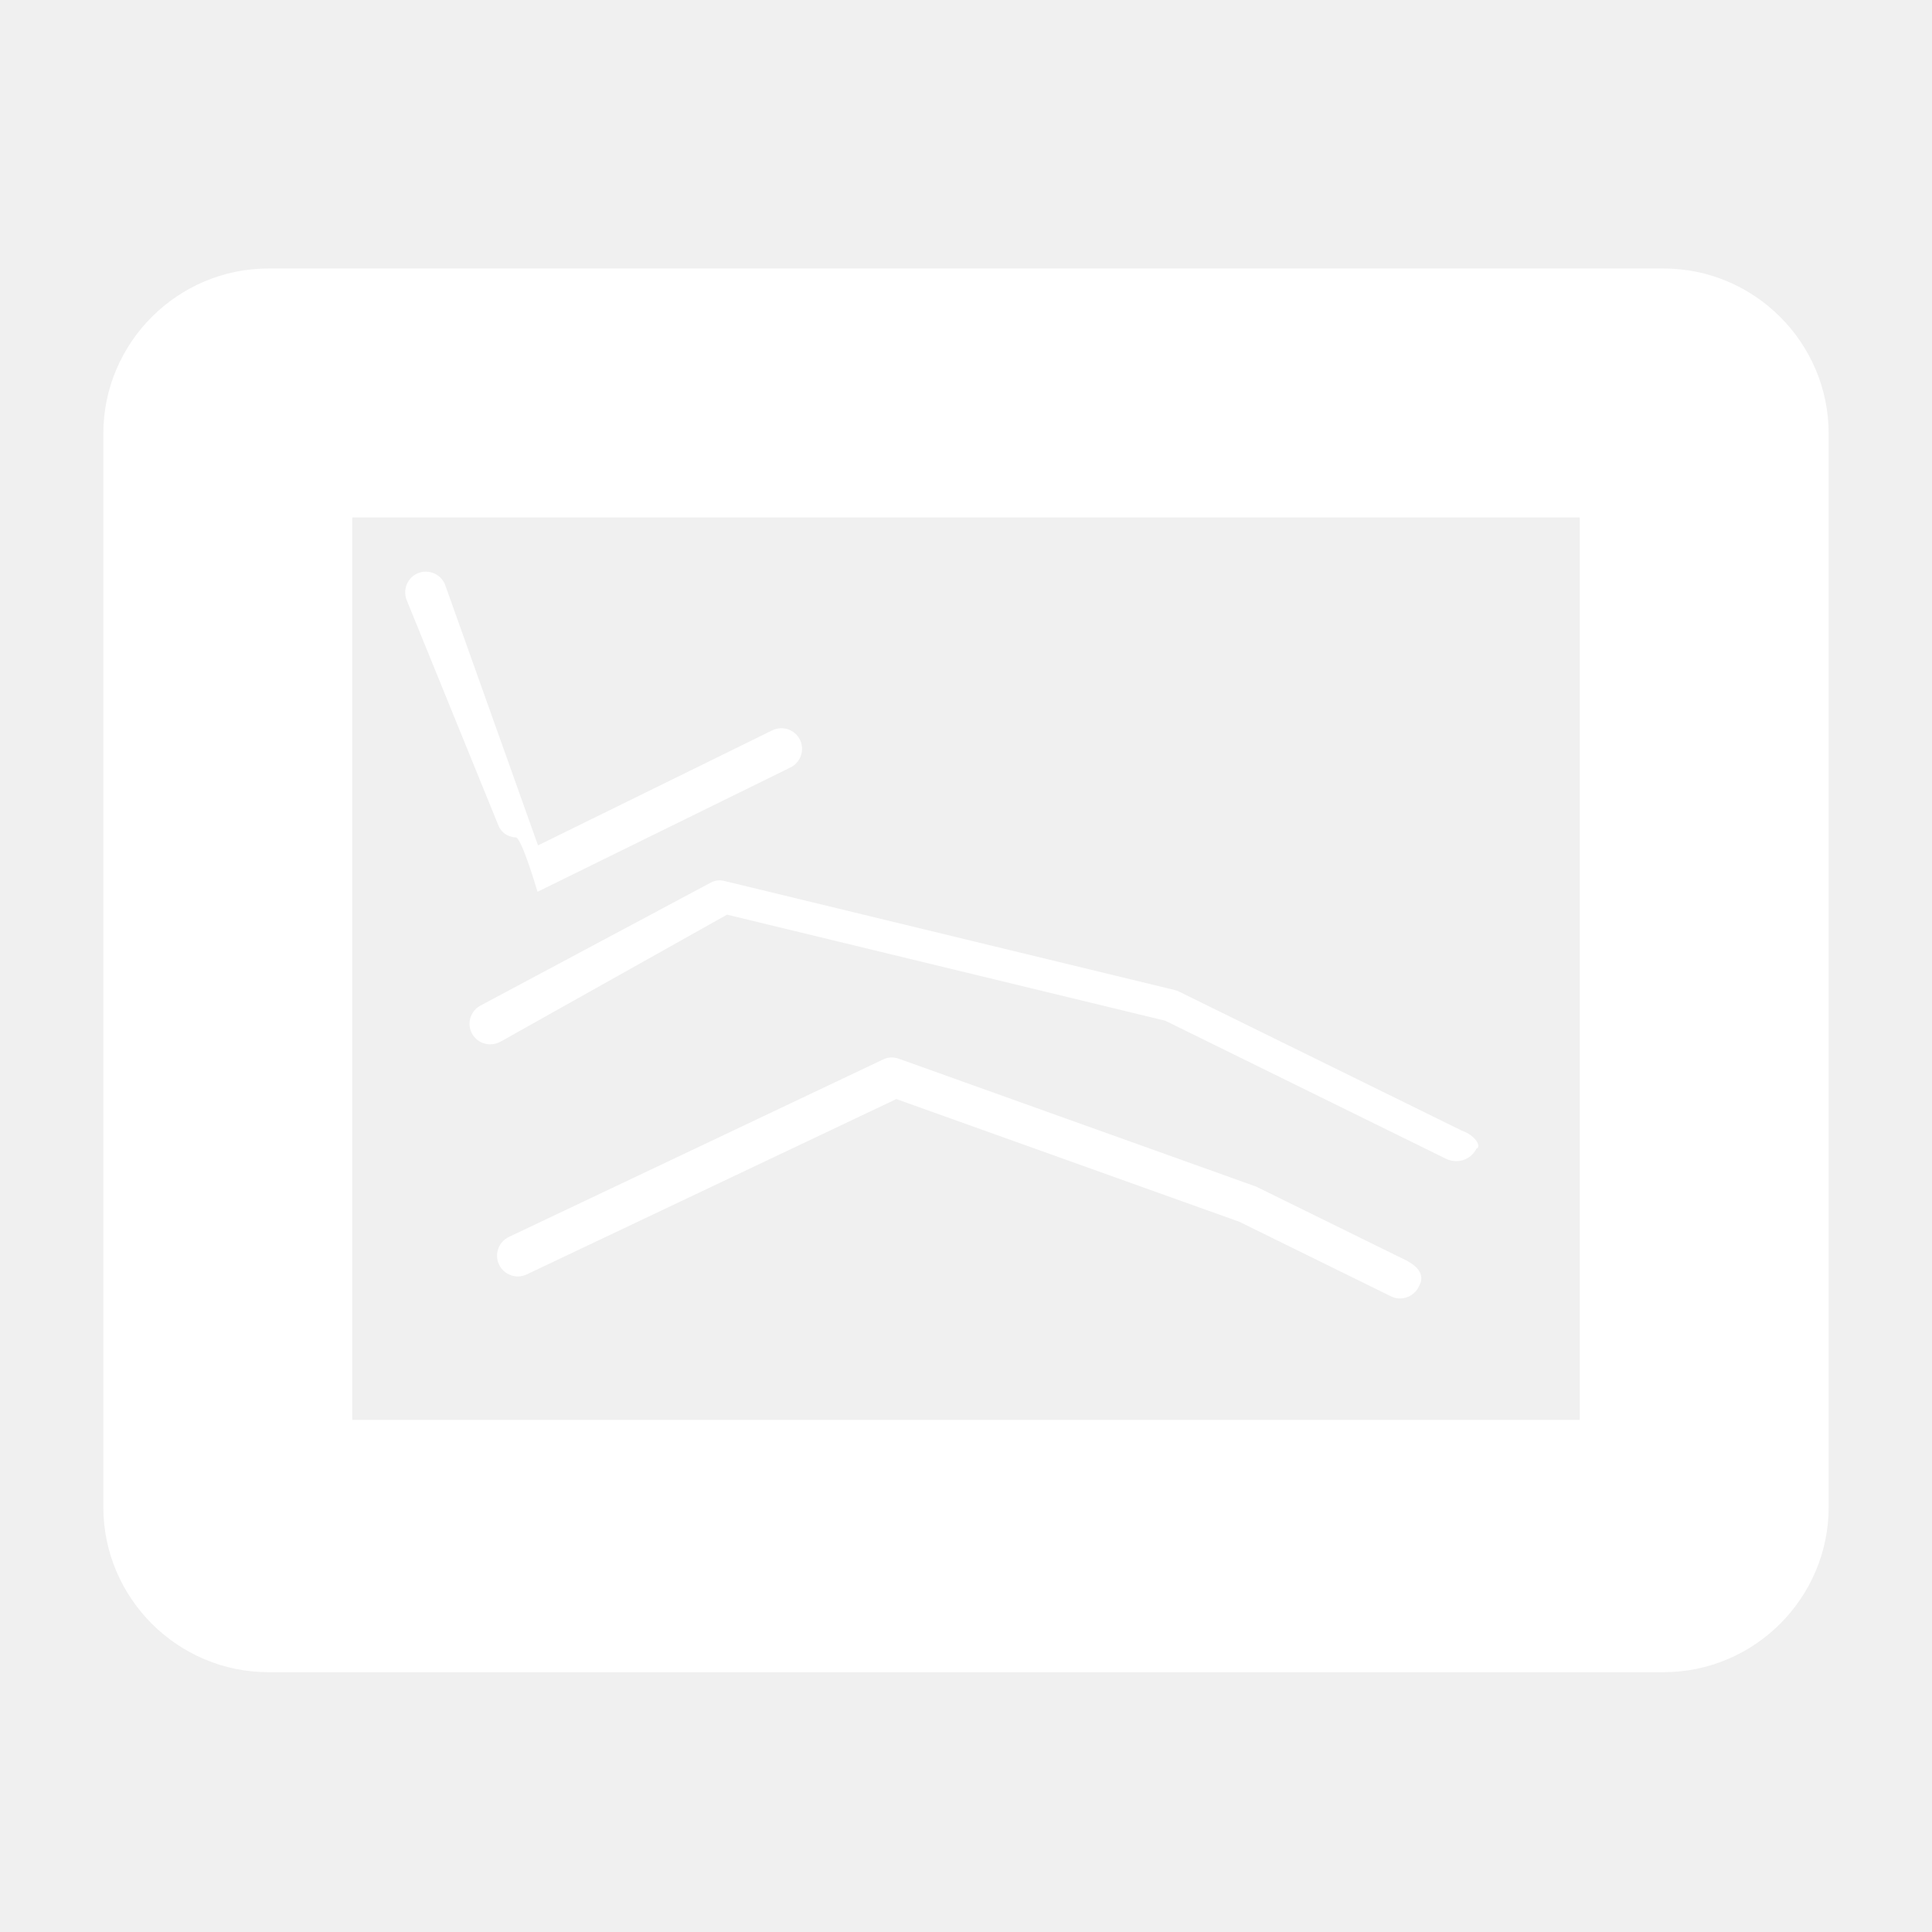
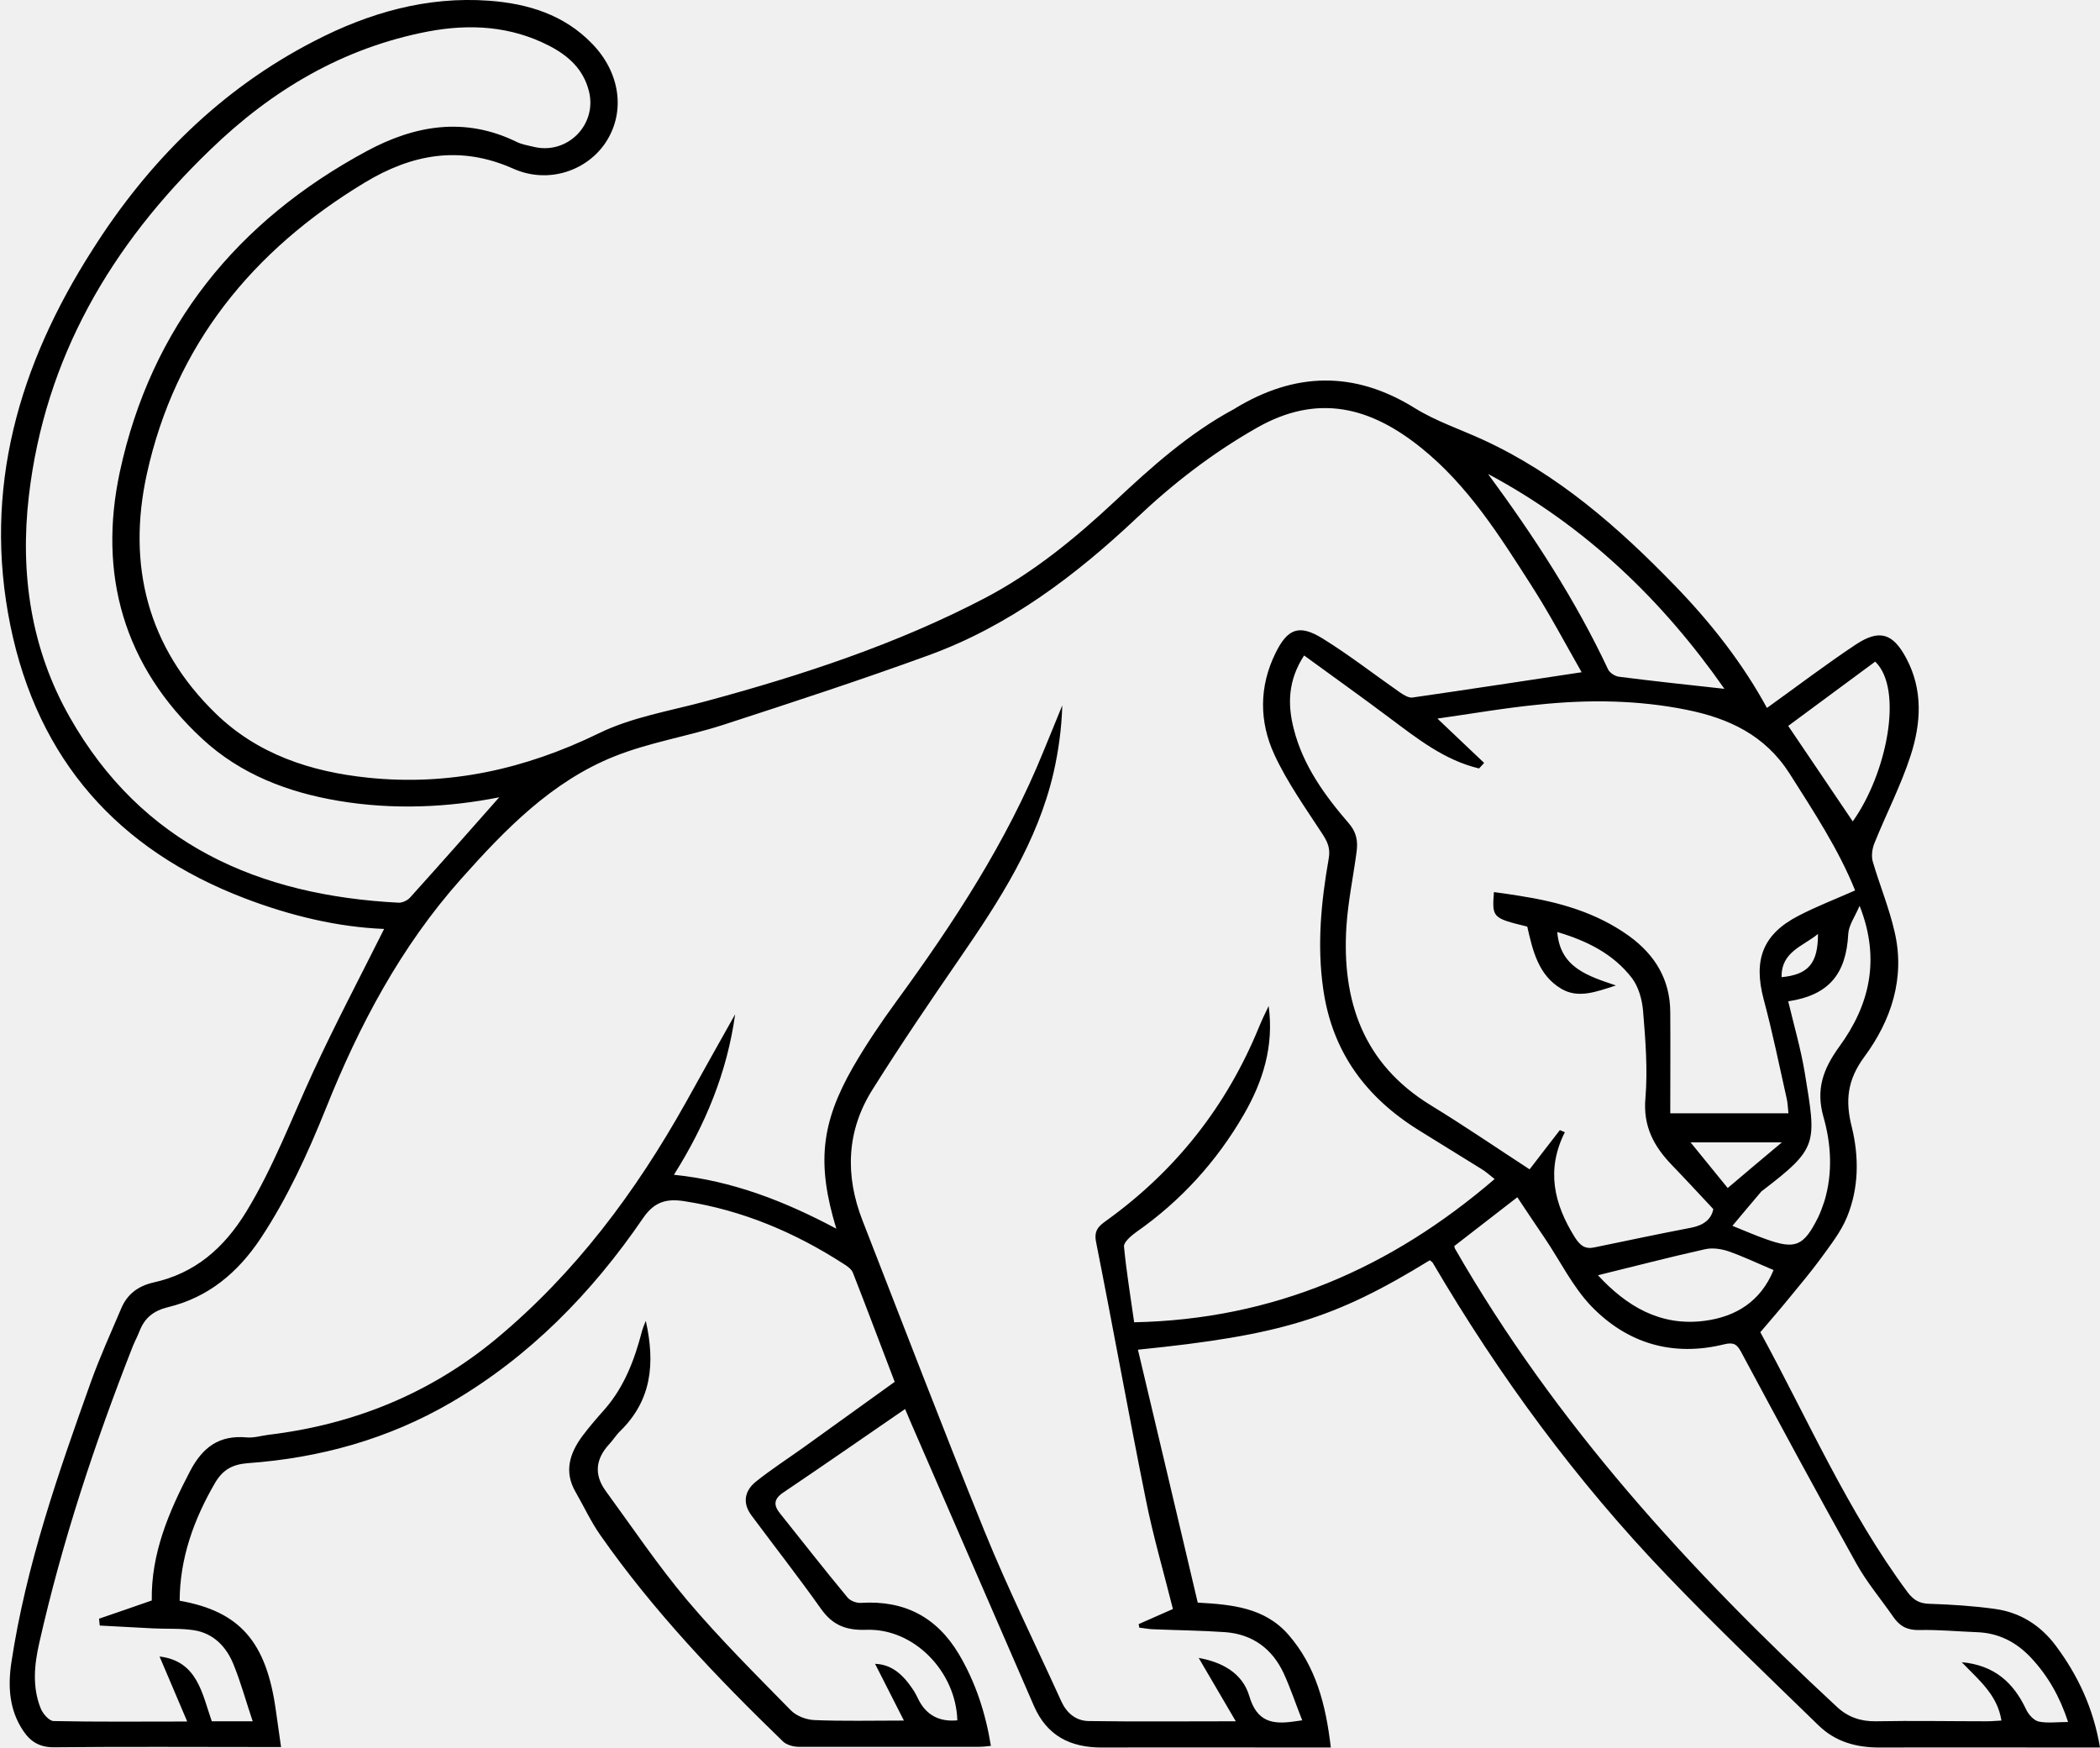
- <svg xmlns="http://www.w3.org/2000/svg" viewBox="0 0 224.94 224.94">
+ <svg xmlns="http://www.w3.org/2000/svg" id="Capa_2" data-name="Capa 2" viewBox="0 0 88.84 73.94">
  <defs>
    <style>
      .cls-1 {
-         fill: #fff;
        stroke-width: 0px;
      }
    </style>
  </defs>
-   <g>
-     <path class="cls-1" d="M193.68,31.26H31.26c-10.59,0-19.23,8.64-19.23,19.23v124.97c0,10.59,8.64,19.23,19.23,19.23H193.68       c10.59,0,19.23-8.64,19.23-19.23V50.49C212.91,39.9,204.27,31.26,193.68,31.26z M183.93,165.31H41.01V60.24h142.92V165.31z" />
-     <path class="cls-1" d="M62.58,103.83l29.46-14.48c1.19-0.59,1.68-2.03,1.1-3.22c-0.59-1.19-2.03-1.68-3.22-1.1l-27.28,13.4       L51.81,68.05c-0.5-1.23-1.91-1.81-3.14-1.32c-1.23,0.5-1.81,1.91-1.32,3.14l10.68,26.24c0.13,0.32,0.33,0.61,0.59,0.83       c0.26,0.23,0.58,0.39,0.92,0.48c0.17,0.05,0.34,0.08,0.51,0.08C60.74,97.51,62.58,103.83,62.58,103.83z" />
-     <path class="cls-1" d="M170.18,131.63l-32.89-16.17c-0.18-0.09-0.36-0.15-0.55-0.2l-52.45-12.7       c-0.54-0.13-1.1-0.05-1.57,0.22L55.9,117.1c-1.16,0.65-1.57,2.11-0.93,3.27c0.44,0.78,1.25,1.22,2.1,1.22       c0.4,0,0.8-0.1,1.17-0.29l26.41-14.81l51.02,12.35l32.7,16.08c0.38,0.19,0.79,0.27,1.2,0.27c0.96,0,1.88-0.54,2.33-1.46       C172.5,133.54,171.87,132.23,170.18,131.63z" />
-     <path class="cls-1" d="M163.65,146.71l-17.39-8.55l-41.63-14.9c-0.29-0.1-0.6-0.15-0.9-0.14c-0.3,0.01-0.6,0.09-0.88,0.22       l-43.59,20.67c-1.21,0.57-1.73,2.01-1.16,3.22c0.58,1.21,2.02,1.72,3.22,1.15l43.04-20.42l39.94,14.29l17.67,8.69       c0.33,0.16,0.68,0.24,1.02,0.24c0.95,0,1.86-0.56,2.25-1.49C165.91,148.49,165.14,147.45,163.65,146.71z" />
+   <g id="Capa_1-2" data-name="Capa 1">
+     <path class="cls-1" d="m60.48,53.32c-4.02,2.47-6.31,3.17-12.34,3.78.85,3.58,1.69,7.13,2.53,10.7,1.45.08,2.83.21,3.83,1.35,1.17,1.34,1.59,2.97,1.8,4.78-.25,0-.47,0-.69,0-3,0-6-.01-9,0-1.34,0-2.32-.5-2.87-1.76-1.74-4.01-3.48-8.02-5.23-12.04-.08-.19-.16-.37-.22-.52-1.73,1.19-3.43,2.37-5.15,3.53-.42.28-.42.55-.13.9.95,1.19,1.88,2.38,2.85,3.55.12.14.39.24.58.22,1.81-.11,3.18.59,4.12,2.16.71,1.2,1.13,2.48,1.36,3.89-.18.02-.34.04-.5.04-2.54,0-5.09,0-7.63,0-.22,0-.51-.08-.66-.22-2.8-2.71-5.49-5.53-7.73-8.73-.4-.57-.7-1.22-1.05-1.83-.5-.86-.25-1.64.29-2.37.3-.4.63-.78.96-1.15.82-.95,1.25-2.09,1.56-3.29.03-.11.07-.21.16-.43.41,1.83.23,3.37-1.07,4.65-.18.17-.31.39-.48.57-.57.62-.65,1.28-.15,1.97,1.14,1.56,2.22,3.17,3.46,4.64,1.37,1.62,2.88,3.12,4.37,4.64.24.25.67.41,1.02.42,1.2.05,2.41.02,3.77.02-.44-.87-.84-1.65-1.22-2.4.58.02,1.07.31,1.55,1.01.11.15.2.32.28.49q.5,1,1.65.89c-.06-2.06-1.83-3.9-3.85-3.83-.87.03-1.43-.2-1.92-.89-.95-1.34-1.96-2.63-2.94-3.95-.4-.54-.28-1.05.19-1.43.65-.52,1.35-.97,2.02-1.45,1.28-.92,2.56-1.84,3.85-2.77-.62-1.61-1.18-3.12-1.77-4.62-.06-.15-.24-.28-.39-.37-2.06-1.33-4.28-2.27-6.72-2.65-.75-.12-1.28,0-1.77.72-2.16,3.16-4.8,5.86-8.13,7.8-2.65,1.54-5.53,2.34-8.58,2.56-.64.05-1.05.26-1.39.83-.9,1.55-1.49,3.18-1.5,4.99,2.55.45,3.67,1.74,4.07,4.64.07.49.14.99.22,1.55h-.62c-3,0-6-.02-9,.01-.61,0-.99-.25-1.29-.7-.59-.88-.65-1.87-.5-2.88.62-4.11,1.98-8,3.37-11.89.38-1.05.84-2.07,1.28-3.1.25-.59.7-.94,1.35-1.09,1.77-.39,2.99-1.45,3.94-3,1.15-1.89,1.92-3.95,2.84-5.94.94-2.03,1.98-4,2.99-6.02-1.98-.08-3.96-.56-5.88-1.29-5.38-2.05-8.77-5.87-9.93-11.54-1.18-5.79.36-11.04,3.47-15.9C6.26,6.86,9.32,3.78,13.31,1.73,15.61.54,18.06-.16,20.68.03c1.65.12,3.19.59,4.38,1.83,1.17,1.21,1.4,2.84.6,4.11-.78,1.24-2.45,1.84-3.96,1.16-2.25-1-4.3-.6-6.28.6-4.73,2.86-8.01,6.87-9.21,12.33-.84,3.84.03,7.33,2.92,10.13,1.77,1.72,4.02,2.46,6.43,2.71,3.44.36,6.66-.36,9.78-1.88,1.39-.68,2.99-.94,4.51-1.35,4.07-1.1,8.07-2.41,11.82-4.37,2.04-1.07,3.81-2.52,5.49-4.09,1.55-1.45,3.13-2.87,5.02-3.89.02,0,.04-.02.05-.03,2.54-1.55,5.06-1.62,7.63-.02.89.55,1.91.89,2.87,1.33,3.18,1.46,5.75,3.72,8.15,6.2,1.52,1.57,2.86,3.29,3.87,5.15,1.27-.91,2.49-1.84,3.77-2.69.99-.65,1.56-.47,2.12.58.72,1.34.63,2.76.19,4.12-.41,1.27-1.04,2.48-1.54,3.73-.09.23-.13.54-.06.77.29.99.69,1.95.92,2.96.46,1.96-.15,3.76-1.28,5.29-.73.99-.81,1.87-.53,2.97.31,1.27.3,2.58-.2,3.8-.26.64-.71,1.2-1.12,1.77-.41.56-.86,1.09-1.3,1.63-.39.48-.8.95-1.25,1.48,1.99,3.64,3.68,7.56,6.23,11,.25.33.5.48.92.49.93.03,1.87.09,2.8.22,1.05.15,1.9.69,2.54,1.54.95,1.27,1.6,2.66,1.88,4.32-.27,0-.48,0-.7,0-2.88,0-5.75-.01-8.63,0-.98,0-1.86-.24-2.57-.93-2.15-2.09-4.32-4.16-6.4-6.33-3.85-4.01-7.12-8.46-9.93-13.25-.02-.03-.06-.05-.13-.11Zm6.42-24.9c-.68-1.19-1.36-2.48-2.14-3.69-1.33-2.08-2.66-4.19-4.62-5.77-2.15-1.74-4.39-2.34-6.99-.85-1.86,1.06-3.53,2.35-5.07,3.81-2.59,2.44-5.41,4.57-8.79,5.8-2.88,1.05-5.79,2-8.71,2.95-1.52.49-3.12.74-4.59,1.33-2.65,1.06-4.62,3.09-6.48,5.18-2.55,2.86-4.32,6.2-5.73,9.73-.77,1.91-1.62,3.77-2.76,5.49-.96,1.44-2.21,2.49-3.91,2.9-.61.15-.99.45-1.21,1.02-.08.21-.19.41-.28.63-1.61,4.1-2.99,8.26-3.96,12.56-.21.92-.3,1.86.06,2.76.09.23.36.54.55.54,1.83.04,3.66.02,5.65.02-.41-.97-.79-1.86-1.17-2.75,1.61.19,1.8,1.58,2.21,2.74h1.73c-.29-.86-.51-1.68-.83-2.45-.3-.72-.84-1.27-1.64-1.4-.57-.09-1.16-.05-1.74-.08-.75-.04-1.51-.08-2.26-.12-.01-.1-.02-.19-.03-.29.73-.25,1.46-.5,2.23-.77-.03-1.98.71-3.73,1.62-5.47.54-1.03,1.24-1.53,2.39-1.43.3.03.62-.07.93-.11,3.59-.43,6.83-1.74,9.62-4.05,3.36-2.79,5.92-6.23,8.04-10.02.69-1.24,1.38-2.48,2.08-3.72-.34,2.46-1.26,4.68-2.59,6.79,2.47.25,4.69,1.12,6.87,2.28-.83-2.73-.66-4.45.71-6.84.55-.95,1.17-1.87,1.82-2.76,2.43-3.33,4.68-6.76,6.24-10.61.26-.64.53-1.28.79-1.93-.03.98-.16,1.93-.37,2.85-.68,2.93-2.28,5.4-3.96,7.84-1.26,1.83-2.51,3.67-3.69,5.55-1.11,1.75-1.18,3.64-.43,5.56,1.71,4.38,3.39,8.78,5.16,13.14.99,2.44,2.16,4.8,3.25,7.2.23.5.62.82,1.15.83,2.02.03,4.03.01,6.23.01-.57-.97-1.07-1.83-1.57-2.68.97.17,1.85.63,2.14,1.61.32,1.09.97,1.21,1.88,1.08.08-.01.16-.02.36-.05-.27-.68-.49-1.35-.78-1.98-.48-1.04-1.31-1.66-2.47-1.75-1-.07-2-.08-2.99-.12-.22,0-.44-.05-.65-.07-.01-.05-.02-.1-.03-.15.48-.21.96-.42,1.45-.64-.39-1.56-.84-3.09-1.15-4.65-.73-3.62-1.38-7.25-2.1-10.87-.1-.49.11-.68.42-.9,2.95-2.12,5.11-4.86,6.48-8.22.12-.29.26-.58.4-.87.23,1.69-.24,3.19-1.05,4.59-1.15,1.99-2.67,3.66-4.56,4.98-.21.15-.52.42-.51.6.1,1.07.28,2.13.43,3.21,5.88-.12,10.85-2.28,15.25-6.06-.23-.18-.38-.32-.55-.42-.88-.55-1.77-1.09-2.65-1.64-2.24-1.39-3.67-3.31-4.05-5.97-.27-1.86-.09-3.7.23-5.52.08-.45-.05-.72-.28-1.07-.71-1.09-1.48-2.17-2.02-3.34-.64-1.39-.65-2.87.05-4.29.51-1.04,1-1.23,1.99-.62,1.13.7,2.18,1.52,3.27,2.28.16.11.37.24.53.22,2.36-.34,4.71-.7,7.16-1.07Zm-4.12,3.86c-.07.08-.14.16-.21.23-1.47-.35-2.62-1.27-3.8-2.15-1.17-.88-2.37-1.73-3.6-2.63-.69,1.06-.7,2.08-.44,3.1.39,1.55,1.31,2.82,2.33,4,.33.38.39.76.33,1.21-.14,1.05-.36,2.09-.43,3.15-.2,3.16.71,5.82,3.57,7.57,1.44.88,2.84,1.84,4.18,2.71.37-.48.82-1.07,1.28-1.66.07.03.14.06.21.09-.8,1.59-.46,3.03.42,4.44.23.36.44.52.84.43,1.36-.28,2.72-.57,4.08-.83.52-.1.86-.35.94-.79-.61-.65-1.17-1.26-1.75-1.86-.76-.79-1.23-1.64-1.12-2.84.1-1.22,0-2.46-.1-3.68-.04-.48-.19-1.02-.47-1.39-.79-1.03-1.91-1.58-3.16-1.95.12,1.49,1.26,1.85,2.48,2.26-.86.28-1.6.56-2.31.14-.98-.58-1.21-1.63-1.44-2.63-1.48-.36-1.49-.38-1.41-1.46.37.05.73.1,1.09.16,1.66.26,3.24.7,4.63,1.7,1.1.8,1.73,1.84,1.74,3.21.01,1.43,0,2.86,0,4.29h5c-.03-.25-.03-.45-.08-.65-.31-1.39-.6-2.8-.97-4.18-.44-1.66-.04-2.75,1.48-3.53.77-.4,1.58-.71,2.39-1.07-.7-1.74-1.75-3.33-2.77-4.94-1.04-1.63-2.57-2.34-4.35-2.7-2.08-.42-4.18-.44-6.28-.22-1.43.14-2.85.39-4.27.59.69.66,1.33,1.26,1.97,1.87Zm-41.66,1.45c-2.16.43-4.48.54-6.8.15-2.14-.36-4.14-1.12-5.76-2.62-3.33-3.08-4.42-6.97-3.49-11.3,1.32-6.12,4.95-10.61,10.45-13.57,2.02-1.09,4.14-1.46,6.33-.39.22.11.47.15.72.21,1.42.35,2.69-.92,2.35-2.33-.23-.95-.88-1.53-1.7-1.95-1.62-.83-3.34-.93-5.1-.6-3.61.69-6.62,2.48-9.23,5.01C4.7,10.37,1.9,15.14,1.22,20.99c-.38,3.27.09,6.47,1.73,9.35,3.05,5.38,7.99,7.55,13.93,7.85.15,0,.36-.1.46-.21,1.29-1.43,2.57-2.88,3.78-4.25Zm40.4,18.97c.02.08.02.1.03.12,4.25,7.41,9.94,13.62,16.16,19.39.46.43,1,.62,1.65.61,1.56-.03,3.12,0,4.69,0,.2,0,.4-.02.62-.03-.17-1.09-.95-1.71-1.68-2.47,1.4.13,2.2.88,2.73,2.01.1.21.32.45.52.5.37.08.78.02,1.25.02-.35-1.07-.85-1.95-1.57-2.72-.63-.67-1.38-1.05-2.3-1.08-.81-.03-1.62-.11-2.43-.09-.5.01-.82-.16-1.09-.55-.52-.75-1.12-1.46-1.56-2.25-1.66-2.97-3.27-5.96-4.88-8.96-.18-.34-.33-.42-.71-.33-2.18.54-4.11-.03-5.64-1.62-.79-.83-1.31-1.91-1.96-2.87-.39-.58-.78-1.15-1.16-1.73-.94.73-1.8,1.39-2.66,2.06Zm11.43-23.56c-2.6-3.72-5.86-6.88-10-9.09,1.93,2.62,3.7,5.33,5.08,8.27.07.15.3.29.46.31,1.49.19,2.99.35,4.45.51Zm2.7,13.22c.24,1.01.53,2,.7,3.02.49,3.01.59,3.17-1.79,4.99-.02.01-.04.02-.05.04-.39.46-.78.92-1.22,1.45.57.23.98.41,1.41.56,1.25.45,1.6.31,2.21-.91.11-.22.19-.46.27-.69.36-1.19.29-2.42-.04-3.57-.33-1.17-.01-2.03.67-2.97,1.27-1.74,1.76-3.68.86-5.96-.2.47-.46.82-.48,1.19-.09,1.71-.83,2.59-2.53,2.85Zm0-11.65c.96,1.41,1.84,2.73,2.73,4.04,1.44-2.02,2.16-5.59.95-6.76-1.23.91-2.47,1.83-3.68,2.72Zm-8.05,23.24c1.2,1.3,2.63,2.17,4.5,1.93,1.34-.17,2.39-.83,2.93-2.15-.67-.28-1.29-.58-1.93-.8-.3-.1-.67-.15-.97-.08-1.49.33-2.97.72-4.53,1.1Zm7.77-5.62h-3.85c.49.6,1.03,1.27,1.57,1.93.8-.68,1.48-1.25,2.29-1.93Zm1.54-8.82c-.64.53-1.56.75-1.54,1.83,1.14-.11,1.54-.59,1.54-1.83Z" />
  </g>
</svg>
